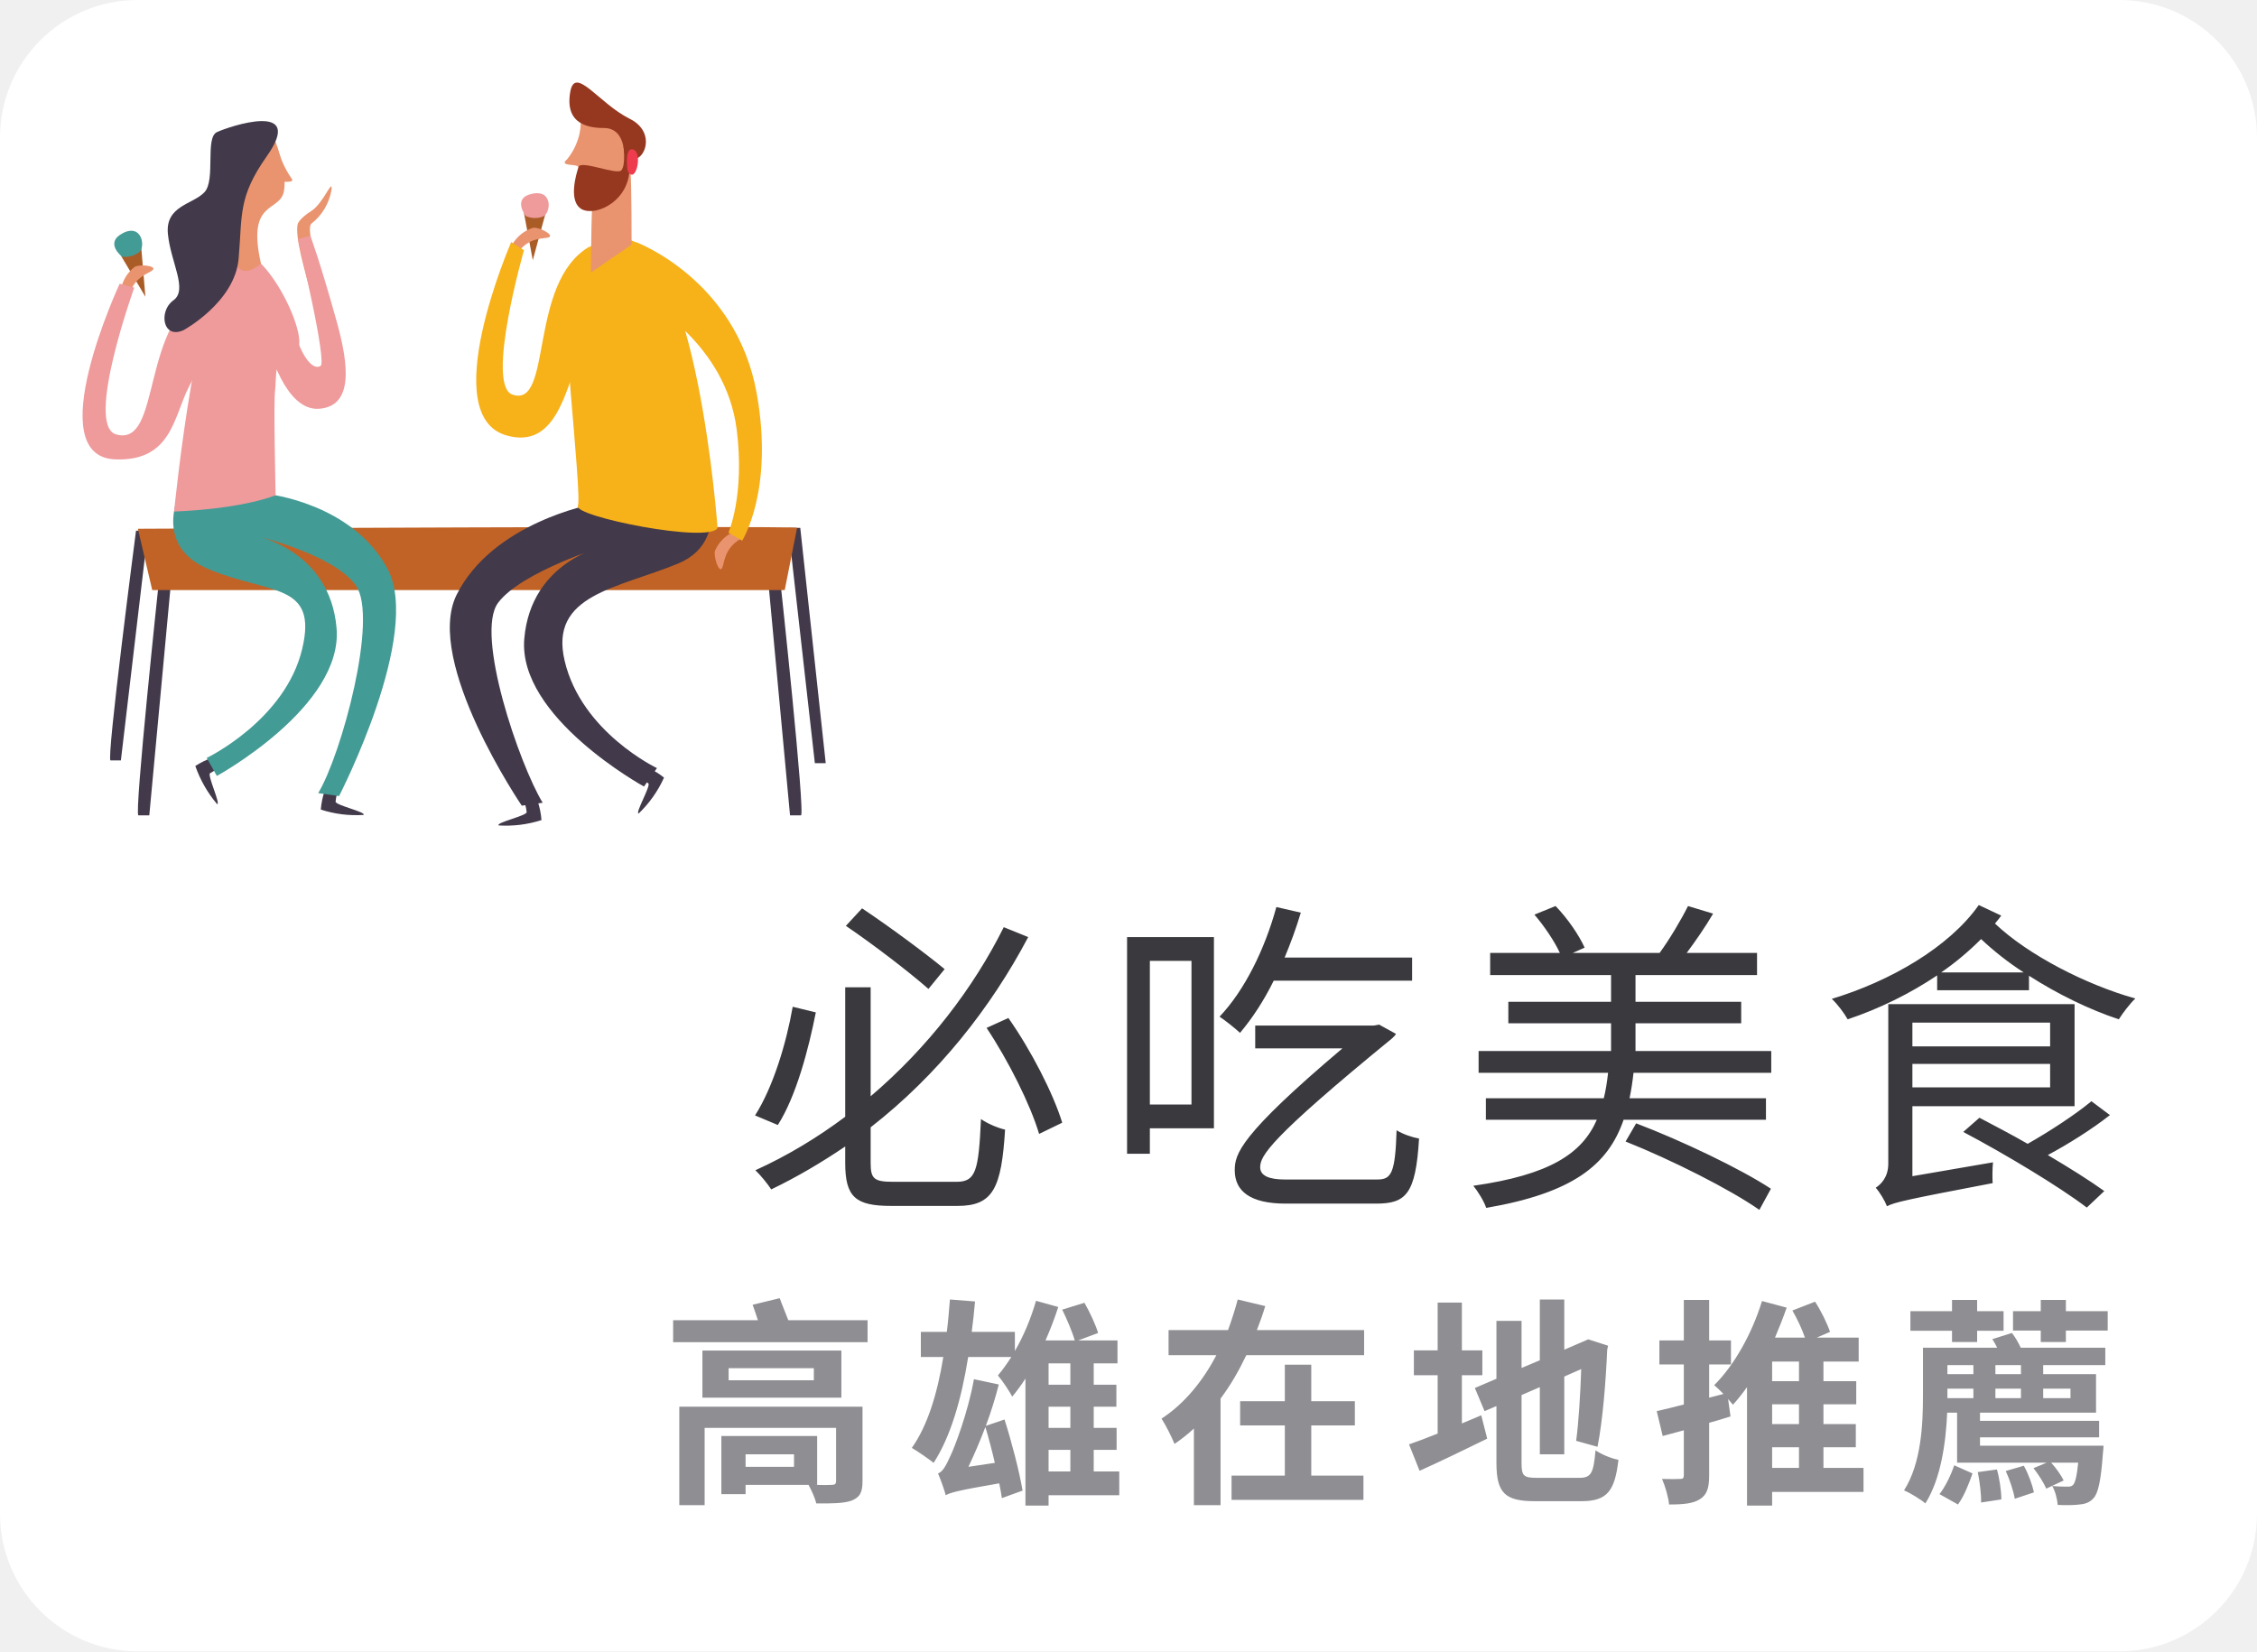
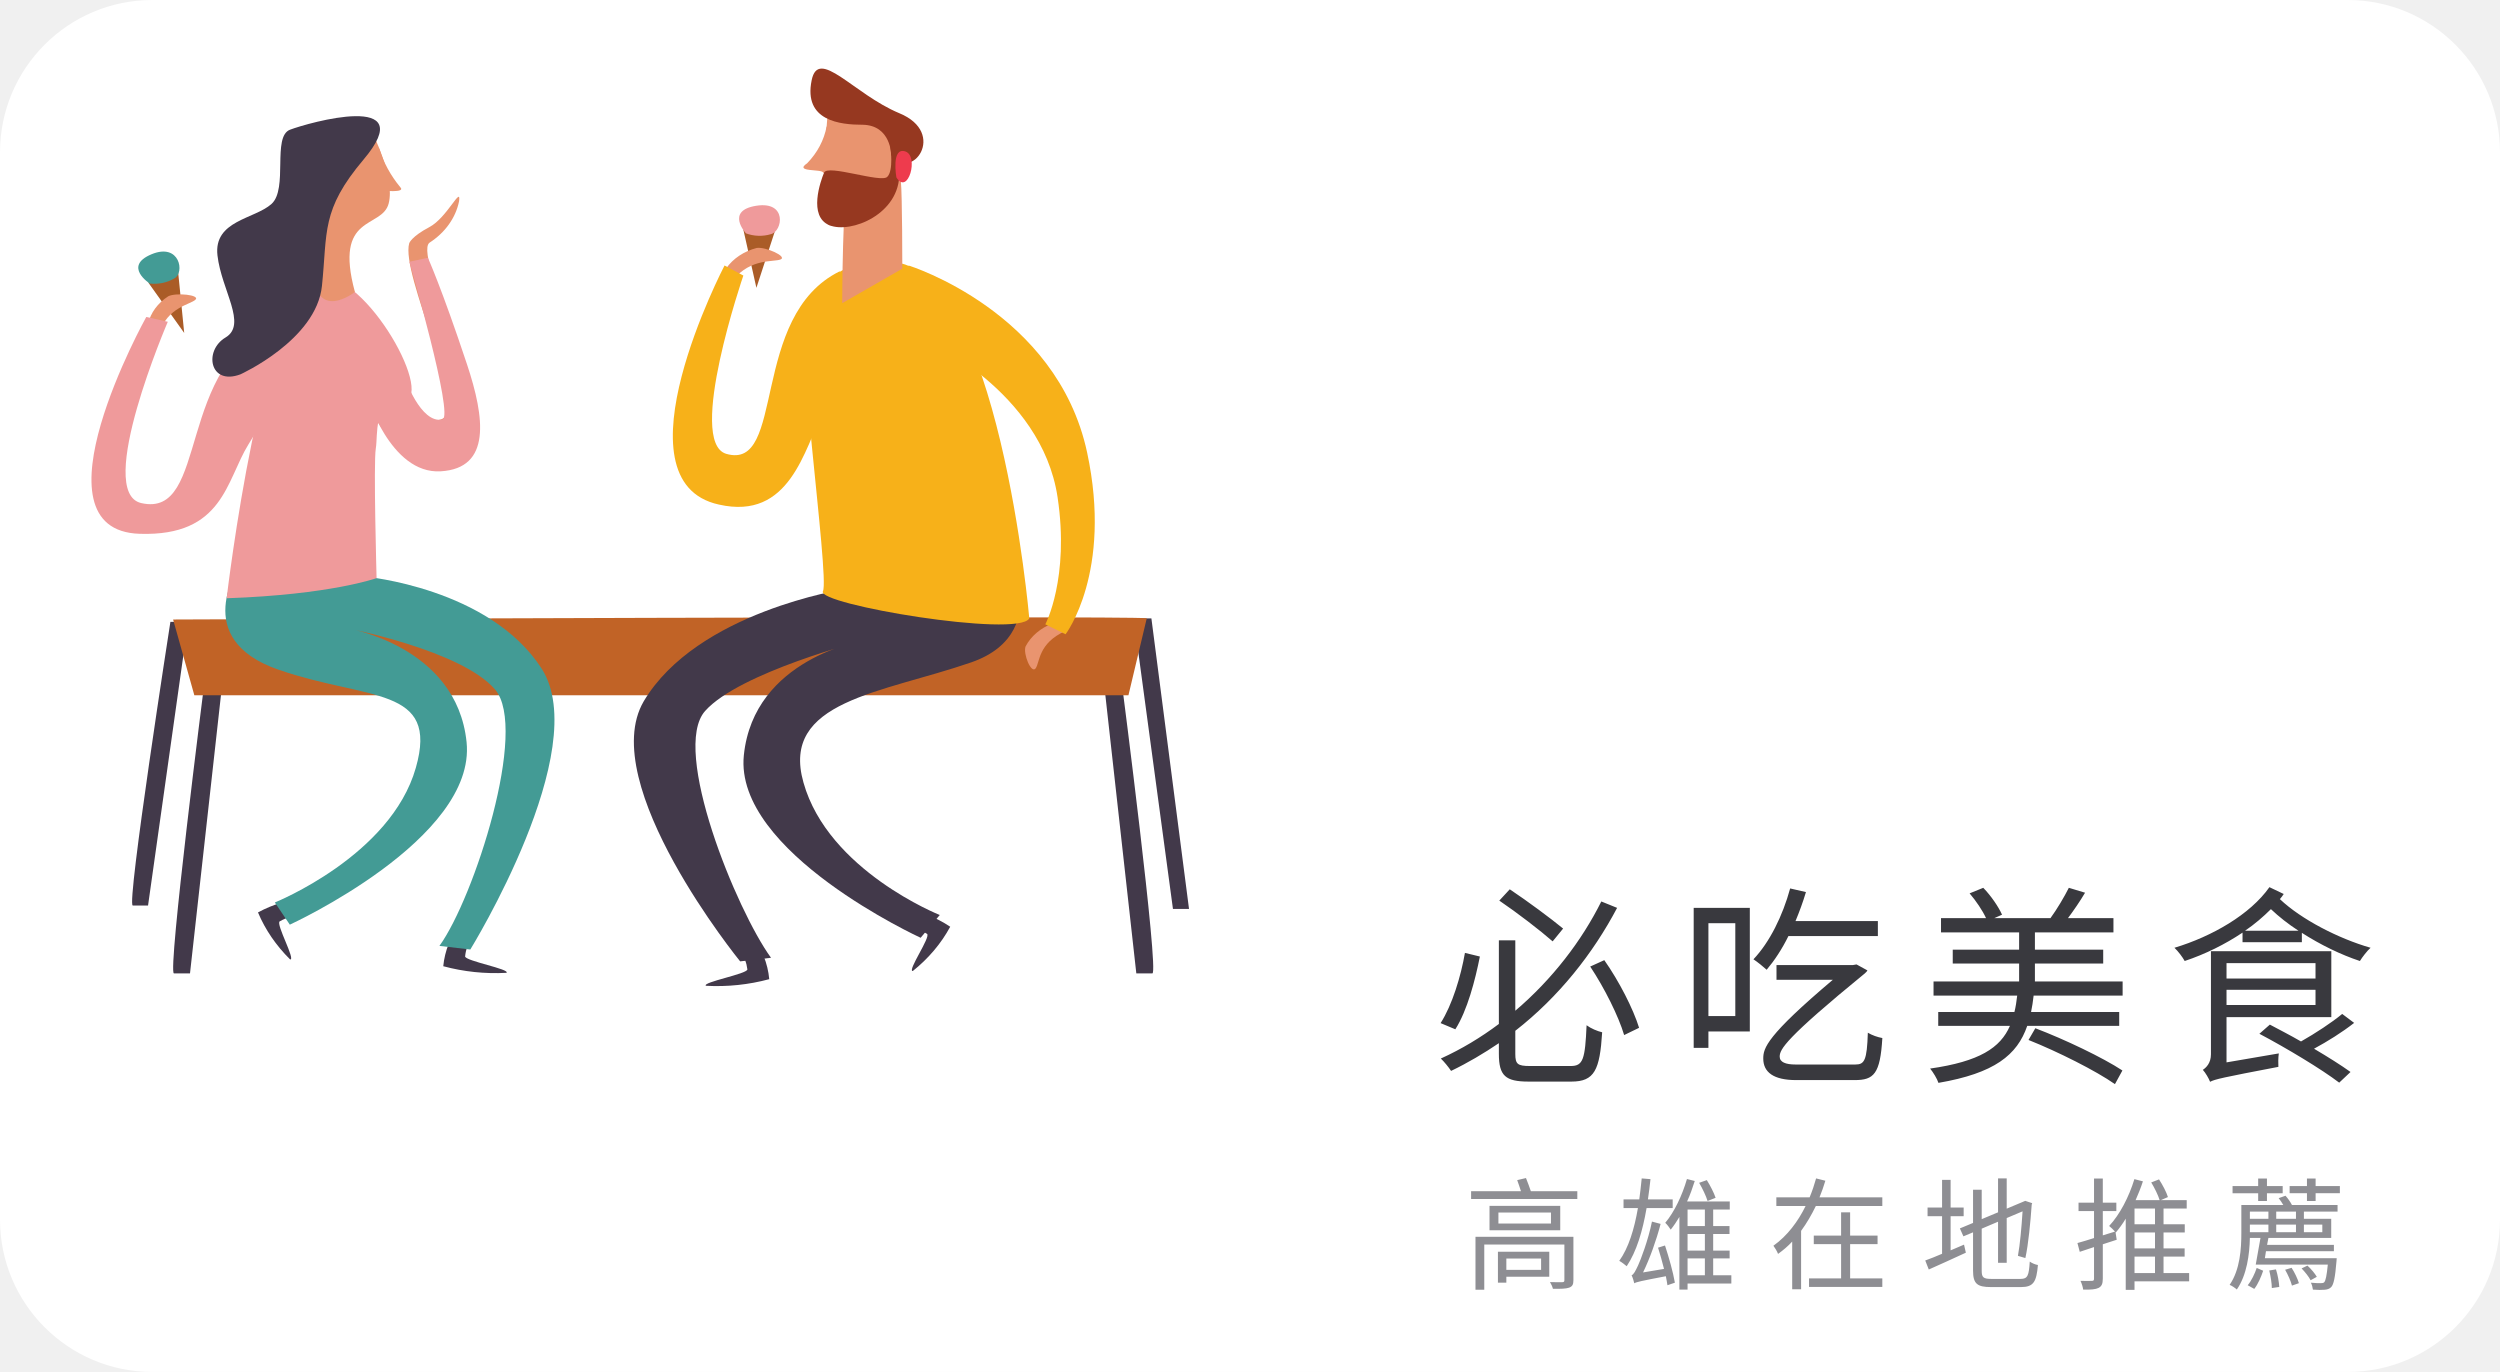
- <svg xmlns="http://www.w3.org/2000/svg" width="82" height="60" viewBox="0 0 82 60" fill="none">
-   <rect width="82" height="60" rx="5" fill="white" />
-   <path d="M34.32 35.212C33.636 34.648 32.328 33.676 31.32 33.004L30.732 33.64C31.74 34.324 33.036 35.32 33.732 35.932L34.32 35.212ZM28.8 36.58C28.572 37.888 28.092 39.496 27.432 40.528L28.26 40.876C28.932 39.82 29.376 38.116 29.64 36.784L28.8 36.58ZM32.448 42.94C31.764 42.94 31.632 42.832 31.632 42.268V40.96C34.08 39.052 36 36.616 37.356 34.048L36.468 33.688C35.376 35.884 33.72 38.056 31.632 39.832V35.872H30.708V40.576C29.7 41.332 28.608 41.992 27.444 42.52C27.624 42.688 27.888 43.012 28.02 43.216C28.968 42.76 29.856 42.232 30.708 41.656V42.256C30.708 43.492 31.08 43.816 32.376 43.816H34.788C36.084 43.816 36.384 43.168 36.516 41.044C36.252 40.984 35.88 40.828 35.64 40.66C35.556 42.556 35.448 42.94 34.752 42.94H32.448ZM35.844 37.348C36.636 38.536 37.44 40.144 37.752 41.2L38.592 40.792C38.268 39.736 37.464 38.164 36.636 36.988L35.844 37.348ZM43.288 34.912V40.132H41.776V34.912H43.288ZM44.104 34.048H40.948V41.92H41.776V40.996H44.104V34.048ZM51.304 35.632V34.792H46.672C46.888 34.276 47.092 33.724 47.26 33.16L46.372 32.956C45.952 34.492 45.22 35.98 44.308 36.94C44.512 37.072 44.884 37.372 45.052 37.528C45.496 37 45.916 36.364 46.276 35.632H51.304ZM46.672 42.856C46.12 42.856 45.784 42.724 45.784 42.412C45.784 42.004 46.096 41.392 50.572 37.732C50.632 37.672 50.692 37.624 50.716 37.564L50.104 37.228L49.9 37.264H45.604V38.092H48.772C45.04 41.248 44.86 41.932 44.86 42.52C44.86 43.288 45.436 43.732 46.708 43.732H49.996C51.076 43.732 51.436 43.396 51.556 41.368C51.292 41.32 50.98 41.212 50.74 41.068C50.692 42.628 50.548 42.856 50.044 42.856H46.672ZM59.06 41.476C60.716 42.136 62.864 43.216 63.92 43.96L64.34 43.192C63.248 42.472 61.088 41.44 59.444 40.816L59.06 41.476ZM59.42 38.188V37.18H63.26V36.4H59.42V35.428H63.836V34.624H61.28C61.592 34.204 61.952 33.688 62.24 33.196L61.328 32.92C61.076 33.424 60.656 34.132 60.296 34.624H57.14L57.572 34.432C57.38 34 56.96 33.376 56.516 32.92L55.748 33.232C56.108 33.652 56.48 34.204 56.672 34.624H54.14V35.428H58.532V36.4H54.8V37.18H58.532V38.188H53.72V38.98H58.424C58.388 39.304 58.34 39.616 58.268 39.904H53.984V40.684H58.016C57.476 41.92 56.3 42.688 53.528 43.084C53.696 43.288 53.924 43.66 53.996 43.888C57.14 43.348 58.424 42.328 58.988 40.684H64.16V39.904H59.204C59.264 39.616 59.312 39.304 59.348 38.98H64.352V38.188H59.42ZM74.484 37.156V38.02H69.48V37.156H74.484ZM69.48 39.508V38.656H74.484V39.508H69.48ZM69.48 42.736V40.192H75.372V36.484H68.604V42.28C68.604 42.784 68.328 43.036 68.148 43.156C68.292 43.312 68.484 43.636 68.556 43.828C68.832 43.684 69.252 43.588 72.396 42.988C72.384 42.82 72.384 42.46 72.408 42.232L69.48 42.736ZM75.984 40.012C75.408 40.492 74.472 41.104 73.668 41.56C73.068 41.212 72.456 40.9 71.916 40.612L71.328 41.128C72.852 41.932 74.844 43.132 75.816 43.876L76.452 43.276C75.936 42.904 75.192 42.436 74.4 41.968C75.156 41.56 75.984 41.044 76.656 40.516L75.984 40.012ZM70.524 35.332C71.052 34.972 71.544 34.552 71.976 34.12C72.42 34.54 72.948 34.96 73.524 35.332H70.524ZM71.892 32.884C70.812 34.42 68.664 35.656 66.552 36.292C66.768 36.496 67.008 36.82 67.128 37.036C68.28 36.652 69.396 36.1 70.38 35.44V35.98H73.716V35.452C74.76 36.124 75.924 36.688 76.98 37.036C77.112 36.82 77.388 36.46 77.58 36.28C75.78 35.776 73.68 34.696 72.48 33.556C72.564 33.46 72.636 33.364 72.708 33.268L71.892 32.884Z" fill="#39393E" />
-   <path d="M28.848 53.296H27.088V52.84H28.848V53.296ZM31.336 51.112H24.68V54.688H25.6V51.88H30.376V53.816C30.376 53.92 30.328 53.952 30.216 53.952C30.136 53.96 29.856 53.96 29.576 53.952H29.688V52.176H26.208V54.288H27.088V53.952H29.376C29.48 54.144 29.608 54.416 29.656 54.624C30.208 54.632 30.64 54.624 30.928 54.528C31.232 54.408 31.336 54.24 31.336 53.824V51.112ZM29.568 50.152H26.472V49.712H29.568V50.152ZM30.568 49.072H25.52V50.784H30.568V49.072ZM28.64 47.968C28.544 47.712 28.416 47.416 28.328 47.168L27.344 47.408C27.408 47.576 27.472 47.776 27.536 47.968H24.456V48.768H31.52V47.968H28.64ZM35.184 53.296C35.392 52.856 35.608 52.36 35.8 51.848C35.92 52.248 36.04 52.704 36.144 53.152L35.184 53.296ZM35.816 51.808C36 51.32 36.16 50.8 36.288 50.304L35.384 50.112C35.176 51.296 34.68 52.6 34.52 52.92C34.368 53.256 34.248 53.48 34.08 53.536C34.176 53.76 34.32 54.16 34.36 54.328C34.528 54.232 34.808 54.152 36.304 53.896C36.344 54.088 36.376 54.272 36.4 54.432L37.152 54.16C37.032 53.456 36.76 52.408 36.496 51.576L35.816 51.808ZM38.096 52.68H38.888V53.464H38.096V52.68ZM38.888 49.536V50.312H38.096V49.536H38.888ZM38.888 51.88H38.096V51.112H38.888V51.88ZM40.664 53.464H39.736V52.68H40.568V51.88H39.736V51.112H40.56V50.312H39.736V49.536H40.6V48.704H39.168L39.896 48.432C39.808 48.136 39.592 47.672 39.4 47.336L38.592 47.584C38.76 47.928 38.96 48.392 39.048 48.704H37.984C38.16 48.304 38.32 47.888 38.448 47.488L37.64 47.264C37.456 47.904 37.192 48.536 36.872 49.088V48.392H35.304C35.352 48.032 35.392 47.664 35.424 47.288L34.512 47.216C34.48 47.616 34.448 48.008 34.4 48.392H33.456V49.304H34.272C34.056 50.64 33.696 51.808 33.128 52.608C33.336 52.728 33.752 53.016 33.92 53.152C34.536 52.2 34.928 50.848 35.176 49.304H36.744C36.584 49.552 36.424 49.776 36.256 49.976C36.416 50.16 36.68 50.56 36.776 50.744C36.936 50.552 37.104 50.328 37.256 50.088V54.704H38.096V54.328H40.664V53.464ZM47.64 51.792H49.224V50.912H47.64V49.584H46.68V50.912H45.056V51.792H46.68V53.616H44.744V54.496H49.536V53.616H47.64V51.792ZM45.664 48.328C45.776 48.04 45.88 47.752 45.968 47.456L44.968 47.216C44.872 47.584 44.752 47.952 44.616 48.328H42.456V49.24H44.192C43.712 50.16 43.04 51 42.2 51.544C42.352 51.776 42.568 52.208 42.672 52.464C42.928 52.288 43.152 52.112 43.376 51.904V54.688H44.344V50.816C44.712 50.328 45.016 49.792 45.28 49.24H49.56V48.328H45.664ZM53.112 51.72V49.968H53.856V49.064H53.112V47.328H52.232V49.064H51.368V49.968H52.232V52.088C51.84 52.248 51.488 52.376 51.192 52.48L51.576 53.44C52.304 53.112 53.2 52.68 54.032 52.272L53.816 51.424L53.112 51.72ZM55.84 53.696C55.352 53.696 55.28 53.624 55.28 53.16V50.688L55.944 50.4V52.84H56.832V50.016L57.448 49.744C57.416 50.688 57.352 51.704 57.264 52.352L58.04 52.568C58.232 51.608 58.344 50.152 58.392 49.04L58.424 48.896L57.704 48.664L56.832 49.04V47.216H55.944V49.424L55.28 49.704V47.992H54.368V50.096L53.584 50.432L53.936 51.272L54.368 51.088V53.152C54.368 54.248 54.68 54.544 55.76 54.544H57.464C58.4 54.544 58.672 54.16 58.8 53.04C58.536 52.992 58.176 52.84 57.968 52.696C57.896 53.512 57.816 53.696 57.384 53.696H55.84ZM64.384 52.584H65.36V53.336H64.384V52.584ZM65.36 50.184H64.384V49.472H65.36V50.184ZM65.36 51.744H64.384V51.024H65.36V51.744ZM67.704 53.336H66.248V52.584H67.424V51.744H66.248V51.024H67.44V50.184H66.248V49.472H67.528V48.6H66.008L66.488 48.392C66.384 48.088 66.16 47.624 65.944 47.296L65.12 47.616C65.296 47.92 65.472 48.296 65.576 48.6H64.488C64.64 48.24 64.784 47.88 64.912 47.512L64.016 47.272C63.656 48.448 63.008 49.608 62.28 50.328C62.376 50.408 62.496 50.528 62.616 50.648L62.096 50.784V49.576H62.888V48.704H62.096V47.232H61.176V48.704H60.288V49.576H61.176V51.032C60.808 51.128 60.472 51.208 60.192 51.272L60.408 52.176L61.176 51.968V53.6C61.176 53.712 61.136 53.736 61.04 53.736C60.944 53.744 60.664 53.744 60.384 53.736C60.504 54.008 60.616 54.408 60.64 54.664C61.16 54.664 61.512 54.632 61.76 54.472C62.016 54.312 62.096 54.064 62.096 53.608V51.696C62.36 51.624 62.624 51.544 62.872 51.464L62.784 50.832C62.848 50.912 62.912 50.984 62.96 51.04C63.136 50.848 63.304 50.632 63.472 50.4V54.704H64.384V54.208H67.704V53.336ZM70.92 48.76H71.832V48.352H72.792V47.64H71.832V47.232H70.92V47.64H69.408V48.352H70.92V48.76ZM71.136 54.664C71.36 54.36 71.536 53.904 71.664 53.536L71 53.24C70.888 53.576 70.68 54.016 70.464 54.288L71.136 54.664ZM71.856 53.488C71.928 53.84 71.984 54.296 71.976 54.592L72.712 54.48C72.712 54.184 72.648 53.736 72.552 53.392L71.856 53.488ZM72.872 53.448C73.016 53.76 73.152 54.176 73.2 54.456L73.896 54.224C73.84 53.96 73.696 53.552 73.528 53.256L72.872 53.448ZM73.424 49.928H72.496V49.6H73.424V49.928ZM75.224 50.456V50.8H74.232V50.456H75.224ZM72.496 50.456H73.424V50.8H72.496V50.456ZM70.752 50.72V50.456H71.696V50.8H70.752V50.72ZM71.696 49.6V49.928H70.752V49.6H71.696ZM72.384 48.656C72.448 48.752 72.504 48.856 72.56 48.968H69.864V50.72C69.864 51.728 69.808 53.16 69.176 54.152C69.392 54.24 69.784 54.48 69.952 54.624C70.52 53.72 70.696 52.408 70.744 51.328H71.104V53.144H74.36L73.88 53.344C74.056 53.568 74.256 53.88 74.344 54.088L74.976 53.792C74.888 53.608 74.704 53.344 74.52 53.144H75.504C75.456 53.64 75.392 53.872 75.32 53.952C75.264 54.008 75.208 54.016 75.104 54.016C75.008 54.016 74.8 54.016 74.56 53.992C74.672 54.184 74.744 54.472 74.76 54.68C75.08 54.696 75.384 54.688 75.552 54.664C75.752 54.648 75.92 54.592 76.056 54.44C76.232 54.256 76.328 53.8 76.4 52.824C76.416 52.72 76.424 52.528 76.424 52.528H71.936V52.224H76.264V51.624H71.936V51.328H76.152V49.928H74.232V49.6H76.488V48.968H73.416C73.336 48.792 73.216 48.584 73.096 48.432L72.384 48.656ZM75.056 47.64V47.232H74.144V47.64H73.136V48.344H74.144V48.76H75.056V48.344H76.576V47.64H75.056Z" fill="#8E8E93" />
-   <path d="M4.942 19.281C4.942 19.281 3.854 27.629 4.016 27.629H4.392L5.377 19.281H4.942Z" fill="#42394A" />
-   <path d="M29.075 19.18L30 27.73H29.605L28.64 19.18H29.075Z" fill="#42394A" />
-   <path d="M5.772 21.128C5.772 21.128 4.867 29.626 5.029 29.626H5.424L6.215 21.128H5.772Z" fill="#42394A" />
-   <path d="M28.352 21.128C28.352 21.128 29.269 29.626 29.099 29.626H28.703L27.913 21.128H28.352Z" fill="#42394A" />
-   <path d="M5.009 19.212C5.009 19.212 28.446 19.095 28.96 19.176L28.51 21.441H5.531L5.009 19.212Z" fill="#C16326" />
-   <path d="M11.789 28.753C11.718 28.967 11.673 29.189 11.655 29.415C12.156 29.578 12.683 29.644 13.208 29.61C13.315 29.504 12.192 29.261 12.192 29.127C12.2 29.027 12.218 28.929 12.248 28.834L11.789 28.753Z" fill="#42394A" />
-   <path d="M7.686 27.539C7.479 27.614 7.281 27.712 7.096 27.832C7.274 28.339 7.542 28.809 7.887 29.216C8.03 29.236 7.531 28.177 7.63 28.096C7.712 28.041 7.799 27.995 7.891 27.962L7.686 27.539Z" fill="#42394A" />
-   <path d="M6.642 17.649C6.642 17.649 5.4 19.78 7.602 20.69C9.805 21.599 11.556 21.161 10.979 23.577C10.366 26.167 7.511 27.539 7.511 27.539L7.879 28.193C7.879 28.193 12.473 25.676 12.228 22.822C11.983 19.967 9.263 19.464 9.263 19.464C9.263 19.464 12.098 20.113 12.928 21.271C13.758 22.428 12.41 27.413 11.56 28.818L12.319 28.924C12.319 28.924 15.356 23.037 14.075 20.657C12.794 18.278 9.726 17.95 9.726 17.95L6.642 17.649Z" fill="#439B95" />
-   <path d="M4.396 9.294L5.282 10.78L5.131 8.981L4.396 9.294Z" fill="#AA5C27" />
-   <path d="M4.392 10.512C4.454 10.187 4.632 9.897 4.89 9.7C5.08 9.586 5.681 9.659 5.558 9.801C5.436 9.943 4.859 10.024 4.673 10.788L4.392 10.512Z" fill="#E9946F" />
-   <path d="M4.878 10.451C4.878 10.451 3.071 15.465 4.222 15.785C5.918 16.256 5.032 11.665 7.598 10.471V12.606C7.598 12.606 7.247 13.313 6.863 14.056C6.31 15.124 6.246 16.768 4.19 16.691C1.423 16.593 4.348 10.309 4.348 10.309L4.878 10.451Z" fill="#EF9A9B" />
-   <path d="M4.435 9.326C4.435 9.326 3.771 8.819 4.475 8.465C5.179 8.112 5.301 9.022 5.036 9.176C4.861 9.3 4.647 9.354 4.435 9.326Z" fill="#439B95" />
-   <path d="M10.817 8.136C10.817 8.136 10.872 7.942 11.311 7.665C11.75 7.389 12.102 6.423 12.043 6.906C11.959 7.392 11.699 7.828 11.315 8.124C10.872 8.53 13.292 13.954 12.05 14.572C10.362 15.424 9.33 11.648 9.33 11.648L10.208 11.494C10.407 11.589 10.566 11.755 10.655 11.961C10.841 12.59 11.197 13.532 11.62 13.313C12.26 12.992 10.595 9.05 10.817 8.136Z" fill="#E9946F" />
-   <path d="M10.014 17.994C10.014 17.994 8.895 18.481 6.325 18.587C6.325 18.587 7.223 9.428 8.622 9.155C9.741 8.94 11.548 12.809 10.619 12.809C9.923 12.834 10.053 13.751 9.994 14.182C9.935 14.612 10.014 17.994 10.014 17.994Z" fill="#EF9A9B" />
-   <path d="M9.896 4.848C9.896 4.848 10.477 6.216 10.311 6.971C10.145 7.726 8.955 7.26 9.481 9.574C9.481 9.574 8.472 10.532 8.437 8.835C8.409 7.365 7.895 4.081 9.896 4.848Z" fill="#E9946F" />
-   <path d="M10.078 5.347C10.182 5.757 10.357 6.143 10.595 6.488C10.754 6.671 10.129 6.586 10.129 6.586C9.993 6.187 9.975 5.756 10.078 5.347V5.347Z" fill="#E9946F" />
-   <path d="M6.665 11.998C6.665 11.998 8.532 10.987 8.67 9.395C8.808 7.804 8.642 7.166 9.694 5.676C11.125 3.646 8.326 4.596 7.883 4.799C7.44 5.002 7.844 6.537 7.429 6.983C7.013 7.43 6.001 7.467 6.1 8.498C6.199 9.529 6.839 10.528 6.298 10.914C5.756 11.299 5.906 12.338 6.665 11.998Z" fill="#42394A" />
-   <path d="M10.82 8.685L11.275 8.567C11.275 8.567 11.607 9.432 12.24 11.709C12.675 13.276 12.841 14.762 11.591 14.852C10.342 14.941 9.765 12.59 9.765 12.59L10.702 12.079C10.702 12.079 11.097 13.467 11.635 13.325C11.924 13.236 10.82 8.685 10.82 8.685Z" fill="#EF9A9B" />
-   <path d="M19.037 7.743L19.357 9.452L19.831 7.714L19.037 7.743Z" fill="#AA5C27" />
-   <path d="M19.538 29.123C19.61 29.341 19.655 29.567 19.673 29.797C19.17 29.959 18.642 30.025 18.115 29.991C18.012 29.886 19.135 29.642 19.135 29.508C19.125 29.409 19.105 29.311 19.076 29.216L19.538 29.123Z" fill="#42394A" />
-   <path d="M23.564 27.909C23.764 27.999 23.953 28.115 24.125 28.254C23.903 28.745 23.59 29.188 23.204 29.557C23.062 29.557 23.651 28.554 23.556 28.465C23.478 28.403 23.395 28.35 23.307 28.307L23.564 27.909Z" fill="#42394A" />
-   <path d="M25.406 16.683C25.406 16.683 26.841 19.565 24.639 20.475C22.437 21.384 19.942 21.599 20.515 24.011C21.124 26.605 23.868 27.909 23.868 27.909L23.397 28.578C23.397 28.578 18.803 26.061 19.048 23.207C19.293 20.353 21.982 19.833 21.982 19.833C21.982 19.833 18.942 20.767 18.095 21.904C17.249 23.041 18.866 27.767 19.716 29.167L18.957 29.273C18.957 29.273 15.399 24.044 16.585 21.62C17.894 18.985 21.527 18.319 21.527 18.319L25.406 16.683Z" fill="#42394A" />
-   <path d="M26.07 19.18C26.07 19.18 25.315 8.794 22.654 8.685C21.006 8.607 20.97 9.765 20.598 9.976C20.227 10.187 21.168 17.994 20.994 18.38C20.82 18.766 25.79 19.76 26.07 19.18Z" fill="#F7B119" />
-   <path d="M22.085 4.353C22.259 4.425 22.414 4.541 22.534 4.69C22.654 4.839 22.736 5.016 22.773 5.205C22.927 5.887 22.196 6.48 22.081 6.362C21.966 6.245 22.085 4.353 22.085 4.353Z" fill="#963820" />
-   <path d="M22.947 8.888C22.947 8.888 22.947 6.74 22.911 6.297C22.876 5.855 21.761 6.017 21.619 6.297C21.476 6.578 21.468 9.903 21.468 9.903L22.947 8.888Z" fill="#E9946F" />
-   <path d="M21.152 3.76C21.152 3.76 20.839 7.532 21.152 7.609C21.464 7.686 22.634 7.369 22.793 6.797C22.951 6.224 23.445 4.251 21.152 3.76Z" fill="#E9946F" />
-   <path d="M22.674 5.546C22.674 5.546 22.674 4.669 21.974 4.653C21.421 4.653 20.511 4.543 20.717 3.346C20.883 2.355 21.749 3.752 22.872 4.312C24.07 4.901 23.168 6.354 22.674 5.546Z" fill="#963820" />
-   <path d="M21.085 4.702C21.023 5.101 20.858 5.475 20.606 5.786C20.27 6.058 20.97 5.944 21.002 6.062C21.033 6.179 21.512 5.031 21.085 4.702Z" fill="#E9946F" />
-   <path d="M22.654 5.323C22.654 5.323 22.737 6.005 22.575 6.188C22.413 6.371 21.108 5.81 21.021 6.062C20.934 6.314 20.626 7.349 21.152 7.609C21.678 7.869 22.899 7.28 22.872 6.062C22.844 4.844 22.737 5.075 22.654 5.323Z" fill="#963820" />
-   <path d="M22.801 6.2C22.801 6.2 22.67 5.307 23.018 5.437C23.366 5.567 23.085 6.756 22.801 6.2Z" fill="#EE3B4D" />
-   <path d="M18.613 8.879C18.782 8.59 19.05 8.376 19.365 8.278C19.582 8.238 20.124 8.53 19.954 8.615C19.784 8.701 19.222 8.571 18.788 9.216L18.613 8.879Z" fill="#E9946F" />
-   <path d="M26.648 19.326C26.351 19.459 26.112 19.701 25.979 20.004C25.912 20.219 26.118 20.816 26.224 20.654C26.331 20.491 26.28 19.907 26.964 19.549L26.648 19.326Z" fill="#E9946F" />
-   <path d="M19.037 9.091C19.037 9.091 17.633 13.983 18.614 14.336C20.092 14.856 19.171 10.276 21.409 8.965V11.319C21.358 11.914 21.225 12.497 21.014 13.053C20.531 14.23 20.175 16.301 18.436 15.83C15.806 15.144 18.574 8.794 18.574 8.794L19.037 9.091Z" fill="#F7B119" />
-   <path d="M23.101 8.794C23.101 8.794 26.75 10.146 27.493 14.296C28.126 17.824 26.963 19.646 26.963 19.646L26.465 19.354C26.465 19.354 27.066 17.998 26.766 15.611C26.37 12.469 23.468 10.942 23.468 10.942L23.101 8.794Z" fill="#F7B119" />
-   <path d="M19.1 7.848C19.1 7.848 18.586 7.182 19.353 7.036C20.12 6.89 20.005 7.787 19.712 7.873C19.513 7.944 19.294 7.936 19.1 7.848V7.848Z" fill="#EF9A9B" />
+ <svg xmlns="http://www.w3.org/2000/svg" width="82" height="45" viewBox="0 0 82 45" fill="none">
+   <g clip-path="url(#clip0)">
+     <rect width="82" height="45" rx="5" fill="white" />
+     <path d="M51.27 30.457C50.871 30.128 50.108 29.561 49.52 29.169L49.177 29.54C49.765 29.939 50.521 30.52 50.927 30.877L51.27 30.457ZM48.05 31.255C47.917 32.018 47.637 32.956 47.252 33.558L47.735 33.761C48.127 33.145 48.386 32.151 48.54 31.374L48.05 31.255ZM50.178 34.965C49.779 34.965 49.702 34.902 49.702 34.573V33.81C51.13 32.697 52.25 31.276 53.041 29.778L52.523 29.568C51.886 30.849 50.92 32.116 49.702 33.152V30.842H49.163V33.586C48.575 34.027 47.938 34.412 47.259 34.72C47.364 34.818 47.518 35.007 47.595 35.126C48.148 34.86 48.666 34.552 49.163 34.216V34.566C49.163 35.287 49.38 35.476 50.136 35.476H51.543C52.299 35.476 52.474 35.098 52.551 33.859C52.397 33.824 52.18 33.733 52.04 33.628C51.991 34.741 51.928 34.965 51.522 34.965H50.178ZM52.159 31.703C52.621 32.396 53.09 33.334 53.272 33.95L53.762 33.712C53.573 33.096 53.104 32.179 52.621 31.493L52.159 31.703ZM56.918 30.282V33.327H56.036V30.282H56.918ZM57.394 29.778H55.553V34.37H56.036V33.831H57.394V29.778ZM61.594 30.702V30.212H58.892C59.018 29.911 59.137 29.589 59.235 29.26L58.717 29.141C58.472 30.037 58.045 30.905 57.513 31.465C57.632 31.542 57.849 31.717 57.947 31.808C58.206 31.5 58.451 31.129 58.661 30.702H61.594ZM58.892 34.916C58.57 34.916 58.374 34.839 58.374 34.657C58.374 34.419 58.556 34.062 61.167 31.927C61.202 31.892 61.237 31.864 61.251 31.829L60.894 31.633L60.775 31.654H58.269V32.137H60.117C57.94 33.978 57.835 34.377 57.835 34.72C57.835 35.168 58.171 35.427 58.913 35.427H60.831C61.461 35.427 61.671 35.231 61.741 34.048C61.587 34.02 61.405 33.957 61.265 33.873C61.237 34.783 61.153 34.916 60.859 34.916H58.892ZM66.535 34.111C67.501 34.496 68.754 35.126 69.37 35.56L69.615 35.112C68.978 34.692 67.718 34.09 66.759 33.726L66.535 34.111ZM66.745 32.193V31.605H68.985V31.15H66.745V30.583H69.321V30.114H67.83C68.012 29.869 68.222 29.568 68.39 29.281L67.858 29.12C67.711 29.414 67.466 29.827 67.256 30.114H65.415L65.667 30.002C65.555 29.75 65.31 29.386 65.051 29.12L64.603 29.302C64.813 29.547 65.03 29.869 65.142 30.114H63.665V30.583H66.227V31.15H64.05V31.605H66.227V32.193H63.42V32.655H66.164C66.143 32.844 66.115 33.026 66.073 33.194H63.574V33.649H65.926C65.611 34.37 64.925 34.818 63.308 35.049C63.406 35.168 63.539 35.385 63.581 35.518C65.415 35.203 66.164 34.608 66.493 33.649H69.51V33.194H66.619C66.654 33.026 66.682 32.844 66.703 32.655H69.622V32.193H66.745ZM75.949 31.591V32.095H73.03V31.591H75.949ZM73.03 32.963V32.466H75.949V32.963H73.03ZM73.03 34.846V33.362H76.467V31.199H72.519V34.58C72.519 34.874 72.358 35.021 72.253 35.091C72.337 35.182 72.449 35.371 72.491 35.483C72.652 35.399 72.897 35.343 74.731 34.993C74.724 34.895 74.724 34.685 74.745 34.552L73.03 34.846ZM76.824 33.257C76.488 33.537 75.942 33.894 75.473 34.16C75.123 33.957 74.766 33.775 74.451 33.607L74.108 33.908C74.997 34.377 76.159 35.077 76.726 35.511L77.097 35.161C76.796 34.944 76.362 34.671 75.9 34.398C76.341 34.16 76.824 33.859 77.216 33.551L76.824 33.257ZM73.639 30.527C73.947 30.317 74.234 30.072 74.486 29.82C74.745 30.065 75.053 30.31 75.389 30.527H73.639ZM74.437 29.099C73.807 29.995 72.554 30.716 71.322 31.087C71.448 31.206 71.588 31.395 71.658 31.521C72.33 31.297 72.981 30.975 73.555 30.59V30.905H75.501V30.597C76.11 30.989 76.789 31.318 77.405 31.521C77.482 31.395 77.643 31.185 77.755 31.087C76.705 30.786 75.48 30.156 74.78 29.491C74.829 29.435 74.871 29.379 74.906 29.323L74.437 29.099Z" fill="#39393E" />
+     <path d="M50.548 41.28V41.652H49.408V41.28H50.548ZM50.816 41.056H49.132V42.072H49.408V41.876H50.816V41.056ZM51.608 40.568H48.396V42.304H48.684V40.82H51.312V41.992C51.312 42.04 51.296 42.052 51.244 42.056C51.196 42.056 51.012 42.06 50.84 42.052C50.876 42.112 50.92 42.204 50.936 42.272C51.188 42.276 51.36 42.272 51.464 42.236C51.572 42.196 51.608 42.136 51.608 41.992V40.568ZM50.872 40.132H49.148V39.772H50.872V40.132ZM48.856 39.552V40.352H51.176V39.552H48.856ZM50.212 39.072C50.168 38.944 50.108 38.776 50.052 38.64L49.764 38.708C49.804 38.82 49.852 38.956 49.888 39.072H48.252V39.328H51.736V39.072H50.212ZM56.272 39.288C56.22 39.128 56.096 38.888 55.984 38.708L55.732 38.796C55.84 38.98 55.96 39.232 56.008 39.392L56.272 39.288ZM54.864 39.624V39.34H54.052C54.084 39.12 54.112 38.904 54.136 38.676L53.848 38.652C53.824 38.888 53.8 39.116 53.768 39.34H53.252V39.624H53.724C53.604 40.32 53.416 40.932 53.112 41.356C53.18 41.392 53.308 41.488 53.356 41.532C53.68 41.044 53.876 40.388 54.008 39.624H54.864ZM54.384 40.924C54.452 41.136 54.52 41.384 54.58 41.62L53.892 41.736C54.112 41.284 54.324 40.696 54.468 40.144L54.184 40.068C54.064 40.672 53.808 41.34 53.728 41.508C53.644 41.684 53.584 41.808 53.516 41.828C53.552 41.9 53.592 42.032 53.604 42.092C53.68 42.048 53.804 42.02 54.64 41.86C54.66 41.964 54.68 42.068 54.692 42.156L54.936 42.072C54.88 41.736 54.74 41.24 54.612 40.852L54.384 40.924ZM55.352 41.276H55.92V41.828H55.352V41.276ZM55.92 39.672V40.216H55.352V39.672H55.92ZM55.92 41.02H55.352V40.476H55.92V41.02ZM56.788 41.828H56.192V41.276H56.732V41.02H56.192V40.476H56.728V40.216H56.192V39.672H56.736V39.408H55.336C55.436 39.192 55.516 38.964 55.588 38.736L55.332 38.672C55.176 39.208 54.92 39.752 54.62 40.108C54.676 40.156 54.768 40.28 54.8 40.332C54.9 40.208 54.992 40.068 55.084 39.916V42.3H55.352V42.1H56.788V41.828ZM60.684 40.808H61.584V40.528H60.684V39.764H60.388V40.528H59.492V40.808H60.388V41.932H59.336V42.212H61.74V41.932H60.684V40.808ZM59.68 39.272C59.752 39.092 59.82 38.908 59.872 38.728L59.568 38.652C59.512 38.856 59.44 39.068 59.356 39.272H58.264V39.556H59.224C58.976 40.064 58.624 40.536 58.168 40.86C58.216 40.924 58.292 41.048 58.32 41.128C58.488 41.008 58.644 40.876 58.784 40.724V42.288H59.076V40.372C59.264 40.116 59.42 39.844 59.56 39.556H61.74V39.272H59.68ZM63.98 39.892H64.408V39.608H63.98V38.7H63.7V39.608H63.224V39.892H63.7V41.124C63.492 41.212 63.3 41.292 63.148 41.344L63.264 41.64C63.612 41.484 64.06 41.284 64.48 41.088L64.42 40.824C64.272 40.888 64.124 40.948 63.98 41.012V39.892ZM65.312 41.948C65.052 41.948 65 41.896 65 41.68V40.3L65.536 40.072V41.42H65.82V39.952L66.34 39.732C66.308 40.236 66.256 40.828 66.188 41.192L66.432 41.264C66.532 40.812 66.6 40.076 66.64 39.512L66.656 39.464L66.428 39.388L65.82 39.644V38.652H65.536V39.764L65 39.988V39.024H64.716V40.112L64.284 40.292L64.4 40.552L64.716 40.42V41.676C64.716 42.108 64.852 42.216 65.304 42.216H66.288C66.704 42.216 66.796 42.04 66.844 41.492C66.76 41.48 66.648 41.432 66.576 41.38C66.548 41.84 66.508 41.948 66.276 41.948H65.312ZM70.012 41.216H70.684V41.756H70.012V41.216ZM70.684 40.156H70.012V39.64H70.684V40.156ZM70.684 40.948H70.012V40.424H70.684V40.948ZM71.804 41.756H70.964V41.216H71.656V40.948H70.964V40.424H71.66V40.156H70.964V39.64H71.724V39.364H70.876L71.108 39.264C71.06 39.104 70.936 38.868 70.816 38.684L70.56 38.784C70.668 38.96 70.788 39.204 70.836 39.364H70.048C70.136 39.164 70.22 38.956 70.288 38.748L70.008 38.676C69.828 39.264 69.528 39.84 69.18 40.212C69.232 40.252 69.32 40.336 69.372 40.396L68.972 40.52V39.724H69.416V39.448H68.972V38.656H68.684V39.448H68.176V39.724H68.684V40.608C68.48 40.676 68.292 40.728 68.14 40.772L68.216 41.06L68.684 40.904V41.94C68.684 42 68.664 42.012 68.612 42.012C68.568 42.016 68.412 42.016 68.24 42.012C68.28 42.096 68.32 42.22 68.328 42.3C68.584 42.304 68.736 42.292 68.832 42.244C68.932 42.192 68.972 42.112 68.972 41.94V40.812L69.428 40.664L69.388 40.408L69.4 40.424C69.512 40.292 69.624 40.14 69.724 39.972V42.308H70.012V42.028H71.804V41.756ZM74.068 39.392H74.356V39.14H74.872V38.904H74.356V38.656H74.068V38.904H73.228V39.14H74.068V39.392ZM73.94 42.276C74.064 42.12 74.168 41.872 74.232 41.68L74.02 41.588C73.96 41.772 73.844 42.016 73.724 42.156L73.94 42.276ZM74.432 41.672C74.476 41.856 74.516 42.096 74.516 42.248L74.76 42.212C74.752 42.056 74.712 41.824 74.652 41.636L74.432 41.672ZM74.952 41.648C75.044 41.808 75.14 42.024 75.176 42.168L75.404 42.088C75.364 41.948 75.264 41.736 75.164 41.584L74.952 41.648ZM75.492 41.604C75.604 41.72 75.732 41.88 75.788 41.992L75.992 41.88C75.932 41.776 75.808 41.624 75.684 41.512L75.492 41.604ZM75.308 39.976H74.66V39.74H75.308V39.976ZM76.172 40.168V40.416H75.568V40.168H76.172ZM74.66 40.168H75.308V40.416H74.66V40.168ZM74.404 40.416H73.796V40.168H74.404V40.416ZM74.404 39.74V39.976H73.796V39.74H74.404ZM74.74 39.3C74.792 39.368 74.848 39.444 74.892 39.524H73.516V40.448C73.516 40.952 73.476 41.644 73.132 42.144C73.2 42.168 73.316 42.248 73.368 42.296C73.7 41.816 73.784 41.14 73.796 40.604H74.144L73.988 41.48H76.352C76.316 41.852 76.28 42.004 76.236 42.056C76.208 42.084 76.176 42.088 76.12 42.088C76.068 42.088 75.936 42.088 75.796 42.072C75.832 42.136 75.856 42.232 75.864 42.3C76.016 42.312 76.168 42.312 76.244 42.304C76.34 42.296 76.404 42.276 76.464 42.216C76.544 42.128 76.592 41.912 76.636 41.376C76.64 41.344 76.644 41.268 76.644 41.268H74.288L74.324 41.04H76.552V40.832H74.36L74.404 40.604H76.464V39.976H75.568V39.74H76.672V39.524H75.176C75.128 39.428 75.044 39.308 74.964 39.22L74.74 39.3ZM75.952 38.904V38.656H75.668V38.904H75.1V39.136H75.668V39.392H75.952V39.136H76.748V38.904H75.952Z" fill="#8E8E93" />
+     <path d="M5.589 20.397C5.589 20.397 4.139 29.701 4.355 29.701H4.856L6.169 20.397H5.589Z" fill="#42394A" />
+     <path d="M37.766 20.284L39 29.814H38.473L37.187 20.284H37.766Z" fill="#42394A" />
+     <path d="M6.696 22.455C6.696 22.455 5.489 31.927 5.705 31.927H6.232L7.286 22.455H6.696Z" fill="#42394A" />
+     <path d="M36.802 22.455C36.802 22.455 38.025 31.927 37.798 31.927H37.271L36.217 22.455H36.802Z" fill="#42394A" />
+     <path d="M5.678 20.32C5.678 20.32 36.929 20.188 37.614 20.279L37.013 22.804H6.374L5.678 20.32Z" fill="#C16326" />
+     <path d="M14.718 30.954C14.624 31.192 14.563 31.44 14.539 31.692C15.208 31.873 15.911 31.947 16.611 31.909C16.753 31.791 15.256 31.52 15.256 31.37C15.266 31.259 15.291 31.15 15.33 31.044L14.718 30.954Z" fill="#42394A" />
+     <path d="M9.248 29.601C8.972 29.684 8.709 29.793 8.462 29.927C8.699 30.493 9.057 31.016 9.516 31.47C9.706 31.492 9.042 30.311 9.174 30.221C9.283 30.159 9.399 30.109 9.522 30.071L9.248 29.601Z" fill="#42394A" />
+     <path d="M7.856 18.577C7.856 18.577 6.2 20.953 9.137 21.967C12.073 22.98 14.408 22.492 13.639 25.184C12.821 28.071 9.015 29.601 9.015 29.601L9.506 30.329C9.506 30.329 15.631 27.524 15.304 24.342C14.977 21.161 11.351 20.6 11.351 20.6C11.351 20.6 15.13 21.324 16.237 22.614C17.344 23.904 15.547 29.46 14.413 31.026L15.426 31.144C15.426 31.144 19.474 24.582 17.766 21.93C16.058 19.279 11.967 18.912 11.967 18.912L7.856 18.577Z" fill="#439B95" />
+     <path d="M4.862 9.265L6.042 10.921L5.842 8.916L4.862 9.265Z" fill="#AA5C27" />
+     <path d="M4.856 10.622C4.939 10.26 5.176 9.938 5.52 9.717C5.773 9.591 6.575 9.672 6.411 9.83C6.248 9.989 5.478 10.079 5.23 10.93L4.856 10.622Z" fill="#E9946F" />
+     <path d="M5.504 10.554C5.504 10.554 3.095 16.143 4.629 16.5C6.891 17.025 5.71 11.907 9.131 10.577V12.957C9.131 12.957 8.662 13.745 8.151 14.573C7.413 15.763 7.328 17.595 4.587 17.509C0.897 17.401 4.798 10.396 4.798 10.396L5.504 10.554Z" fill="#EF9A9B" />
+     <path d="M4.914 9.301C4.914 9.301 4.028 8.735 4.967 8.341C5.905 7.948 6.068 8.961 5.715 9.133C5.481 9.272 5.196 9.331 4.914 9.301Z" fill="#439B95" />
+     <path d="M13.423 7.975C13.423 7.975 13.497 7.758 14.082 7.45C14.667 7.142 15.136 6.065 15.057 6.604C14.946 7.146 14.599 7.631 14.087 7.961C13.497 8.414 16.723 14.46 15.068 15.147C12.817 16.098 11.441 11.889 11.441 11.889L12.611 11.717C12.877 11.823 13.089 12.008 13.207 12.238C13.454 12.939 13.929 13.989 14.493 13.745C15.347 13.387 13.128 8.993 13.423 7.975Z" fill="#E9946F" />
+     <path d="M12.352 18.962C12.352 18.962 10.86 19.505 7.434 19.623C7.434 19.623 8.63 9.414 10.497 9.111C11.989 8.871 14.398 13.183 13.159 13.183C12.231 13.21 12.405 14.233 12.326 14.713C12.247 15.193 12.352 18.962 12.352 18.962Z" fill="#EF9A9B" />
+     <path d="M12.194 4.31C12.194 4.31 12.969 5.835 12.748 6.676C12.527 7.518 10.94 6.998 11.641 9.577C11.641 9.577 10.297 10.645 10.249 8.754C10.212 7.115 9.527 3.455 12.194 4.31Z" fill="#E9946F" />
+     <path d="M12.437 4.866C12.576 5.322 12.81 5.753 13.127 6.138C13.338 6.342 12.505 6.247 12.505 6.247C12.325 5.802 12.301 5.322 12.437 4.866V4.866Z" fill="#E9946F" />
+     <path d="M7.887 12.278C7.887 12.278 10.376 11.152 10.56 9.378C10.745 7.604 10.523 6.893 11.925 5.233C13.834 2.97 10.101 4.029 9.511 4.255C8.92 4.482 9.458 6.192 8.905 6.69C8.351 7.188 7.002 7.228 7.133 8.378C7.265 9.527 8.119 10.64 7.397 11.07C6.675 11.5 6.875 12.659 7.887 12.278Z" fill="#42394A" />
+     <path d="M13.427 8.586L14.034 8.454C14.034 8.454 14.476 9.418 15.32 11.957C15.9 13.704 16.121 15.36 14.455 15.459C12.789 15.559 12.02 12.939 12.02 12.939L13.269 12.369C13.269 12.369 13.796 13.916 14.513 13.758C14.898 13.658 13.427 8.586 13.427 8.586Z" fill="#EF9A9B" />
+     <path d="M24.383 7.536L24.81 9.441L25.442 7.505L24.383 7.536Z" fill="#AA5C27" />
+     <path d="M25.051 31.366C25.147 31.609 25.208 31.861 25.231 32.117C24.56 32.298 23.856 32.372 23.154 32.334C23.017 32.217 24.514 31.945 24.514 31.796C24.5 31.685 24.474 31.576 24.435 31.47L25.051 31.366Z" fill="#42394A" />
+     <path d="M30.419 30.012C30.686 30.113 30.937 30.242 31.167 30.397C30.871 30.945 30.454 31.438 29.939 31.85C29.749 31.85 30.535 30.732 30.408 30.632C30.305 30.564 30.194 30.505 30.076 30.456L30.419 30.012Z" fill="#42394A" />
+     <path d="M32.875 17.5C32.875 17.5 34.788 20.713 31.852 21.727C28.916 22.741 25.589 22.98 26.354 25.668C27.166 28.56 30.824 30.012 30.824 30.012L30.197 30.759C30.197 30.759 24.071 27.953 24.398 24.772C24.725 21.591 28.309 21.012 28.309 21.012C28.309 21.012 24.256 22.053 23.128 23.32C21.999 24.587 24.155 29.854 25.289 31.415L24.277 31.533C24.277 31.533 19.532 25.704 21.114 23.003C22.859 20.066 27.703 19.324 27.703 19.324L32.875 17.5Z" fill="#42394A" />
+     <path d="M33.761 20.284C33.761 20.284 32.754 8.708 29.206 8.586C27.008 8.5 26.96 9.79 26.465 10.025C25.969 10.26 27.224 18.962 26.992 19.392C26.76 19.822 33.386 20.931 33.761 20.284Z" fill="#F7B119" />
+     <path d="M28.447 3.757C28.679 3.838 28.885 3.967 29.045 4.133C29.205 4.299 29.315 4.496 29.364 4.708C29.57 5.468 28.594 6.129 28.441 5.997C28.288 5.866 28.447 3.757 28.447 3.757Z" fill="#963820" />
+     <path d="M29.596 8.812C29.596 8.812 29.596 6.418 29.548 5.925C29.501 5.432 28.014 5.613 27.825 5.925C27.635 6.237 27.624 9.944 27.624 9.944L29.596 8.812Z" fill="#E9946F" />
+     <path d="M27.203 3.097C27.203 3.097 26.786 7.301 27.203 7.387C27.619 7.473 29.18 7.12 29.39 6.482C29.601 5.844 30.26 3.644 27.203 3.097Z" fill="#E9946F" />
+     <path d="M29.232 5.088C29.232 5.088 29.232 4.111 28.299 4.092C27.561 4.092 26.348 3.97 26.622 2.635C26.843 1.531 27.998 3.088 29.495 3.712C31.093 4.368 29.89 5.988 29.232 5.088Z" fill="#963820" />
+     <path d="M27.113 4.147C27.031 4.591 26.811 5.009 26.475 5.355C26.027 5.658 26.96 5.531 27.002 5.663C27.044 5.794 27.682 4.513 27.113 4.147Z" fill="#E9946F" />
+     <path d="M29.206 4.839C29.206 4.839 29.317 5.599 29.1 5.803C28.884 6.007 27.145 5.382 27.029 5.663C26.913 5.943 26.502 7.097 27.203 7.387C27.904 7.676 29.533 7.02 29.496 5.663C29.459 4.305 29.317 4.563 29.206 4.839Z" fill="#963820" />
+     <path d="M29.401 5.817C29.401 5.817 29.227 4.821 29.691 4.966C30.155 5.111 29.78 6.437 29.401 5.817Z" fill="#EE3B4D" />
+     <path d="M23.818 8.803C24.043 8.48 24.401 8.242 24.82 8.133C25.11 8.088 25.832 8.414 25.605 8.509C25.379 8.604 24.63 8.459 24.05 9.179L23.818 8.803Z" fill="#E9946F" />
+     <path d="M34.53 20.446C34.134 20.595 33.817 20.864 33.639 21.202C33.55 21.442 33.824 22.107 33.966 21.926C34.109 21.745 34.04 21.093 34.952 20.695L34.53 20.446Z" fill="#E9946F" />
+     <path d="M24.382 9.038C24.382 9.038 22.511 14.491 23.818 14.885C25.79 15.464 24.561 10.36 27.545 8.898V11.523C27.477 12.185 27.299 12.835 27.018 13.455C26.375 14.767 25.901 17.075 23.581 16.55C20.075 15.785 23.765 8.708 23.765 8.708L24.382 9.038Z" fill="#F7B119" />
+     <path d="M29.801 8.708C29.801 8.708 34.666 10.215 35.657 14.84C36.501 18.772 34.951 20.804 34.951 20.804L34.287 20.478C34.287 20.478 35.088 18.966 34.688 16.306C34.16 12.803 30.291 11.102 30.291 11.102L29.801 8.708Z" fill="#F7B119" />
+     <path d="M24.467 7.654C24.467 7.654 23.781 6.912 24.804 6.749C25.827 6.586 25.674 7.586 25.284 7.681C25.017 7.761 24.725 7.751 24.467 7.654V7.654Z" fill="#EF9A9B" />
+   </g>
+   <defs>
+     <clipPath id="clip0">
+       <rect width="82" height="45" rx="5" fill="white" />
+     </clipPath>
+   </defs>
</svg>
